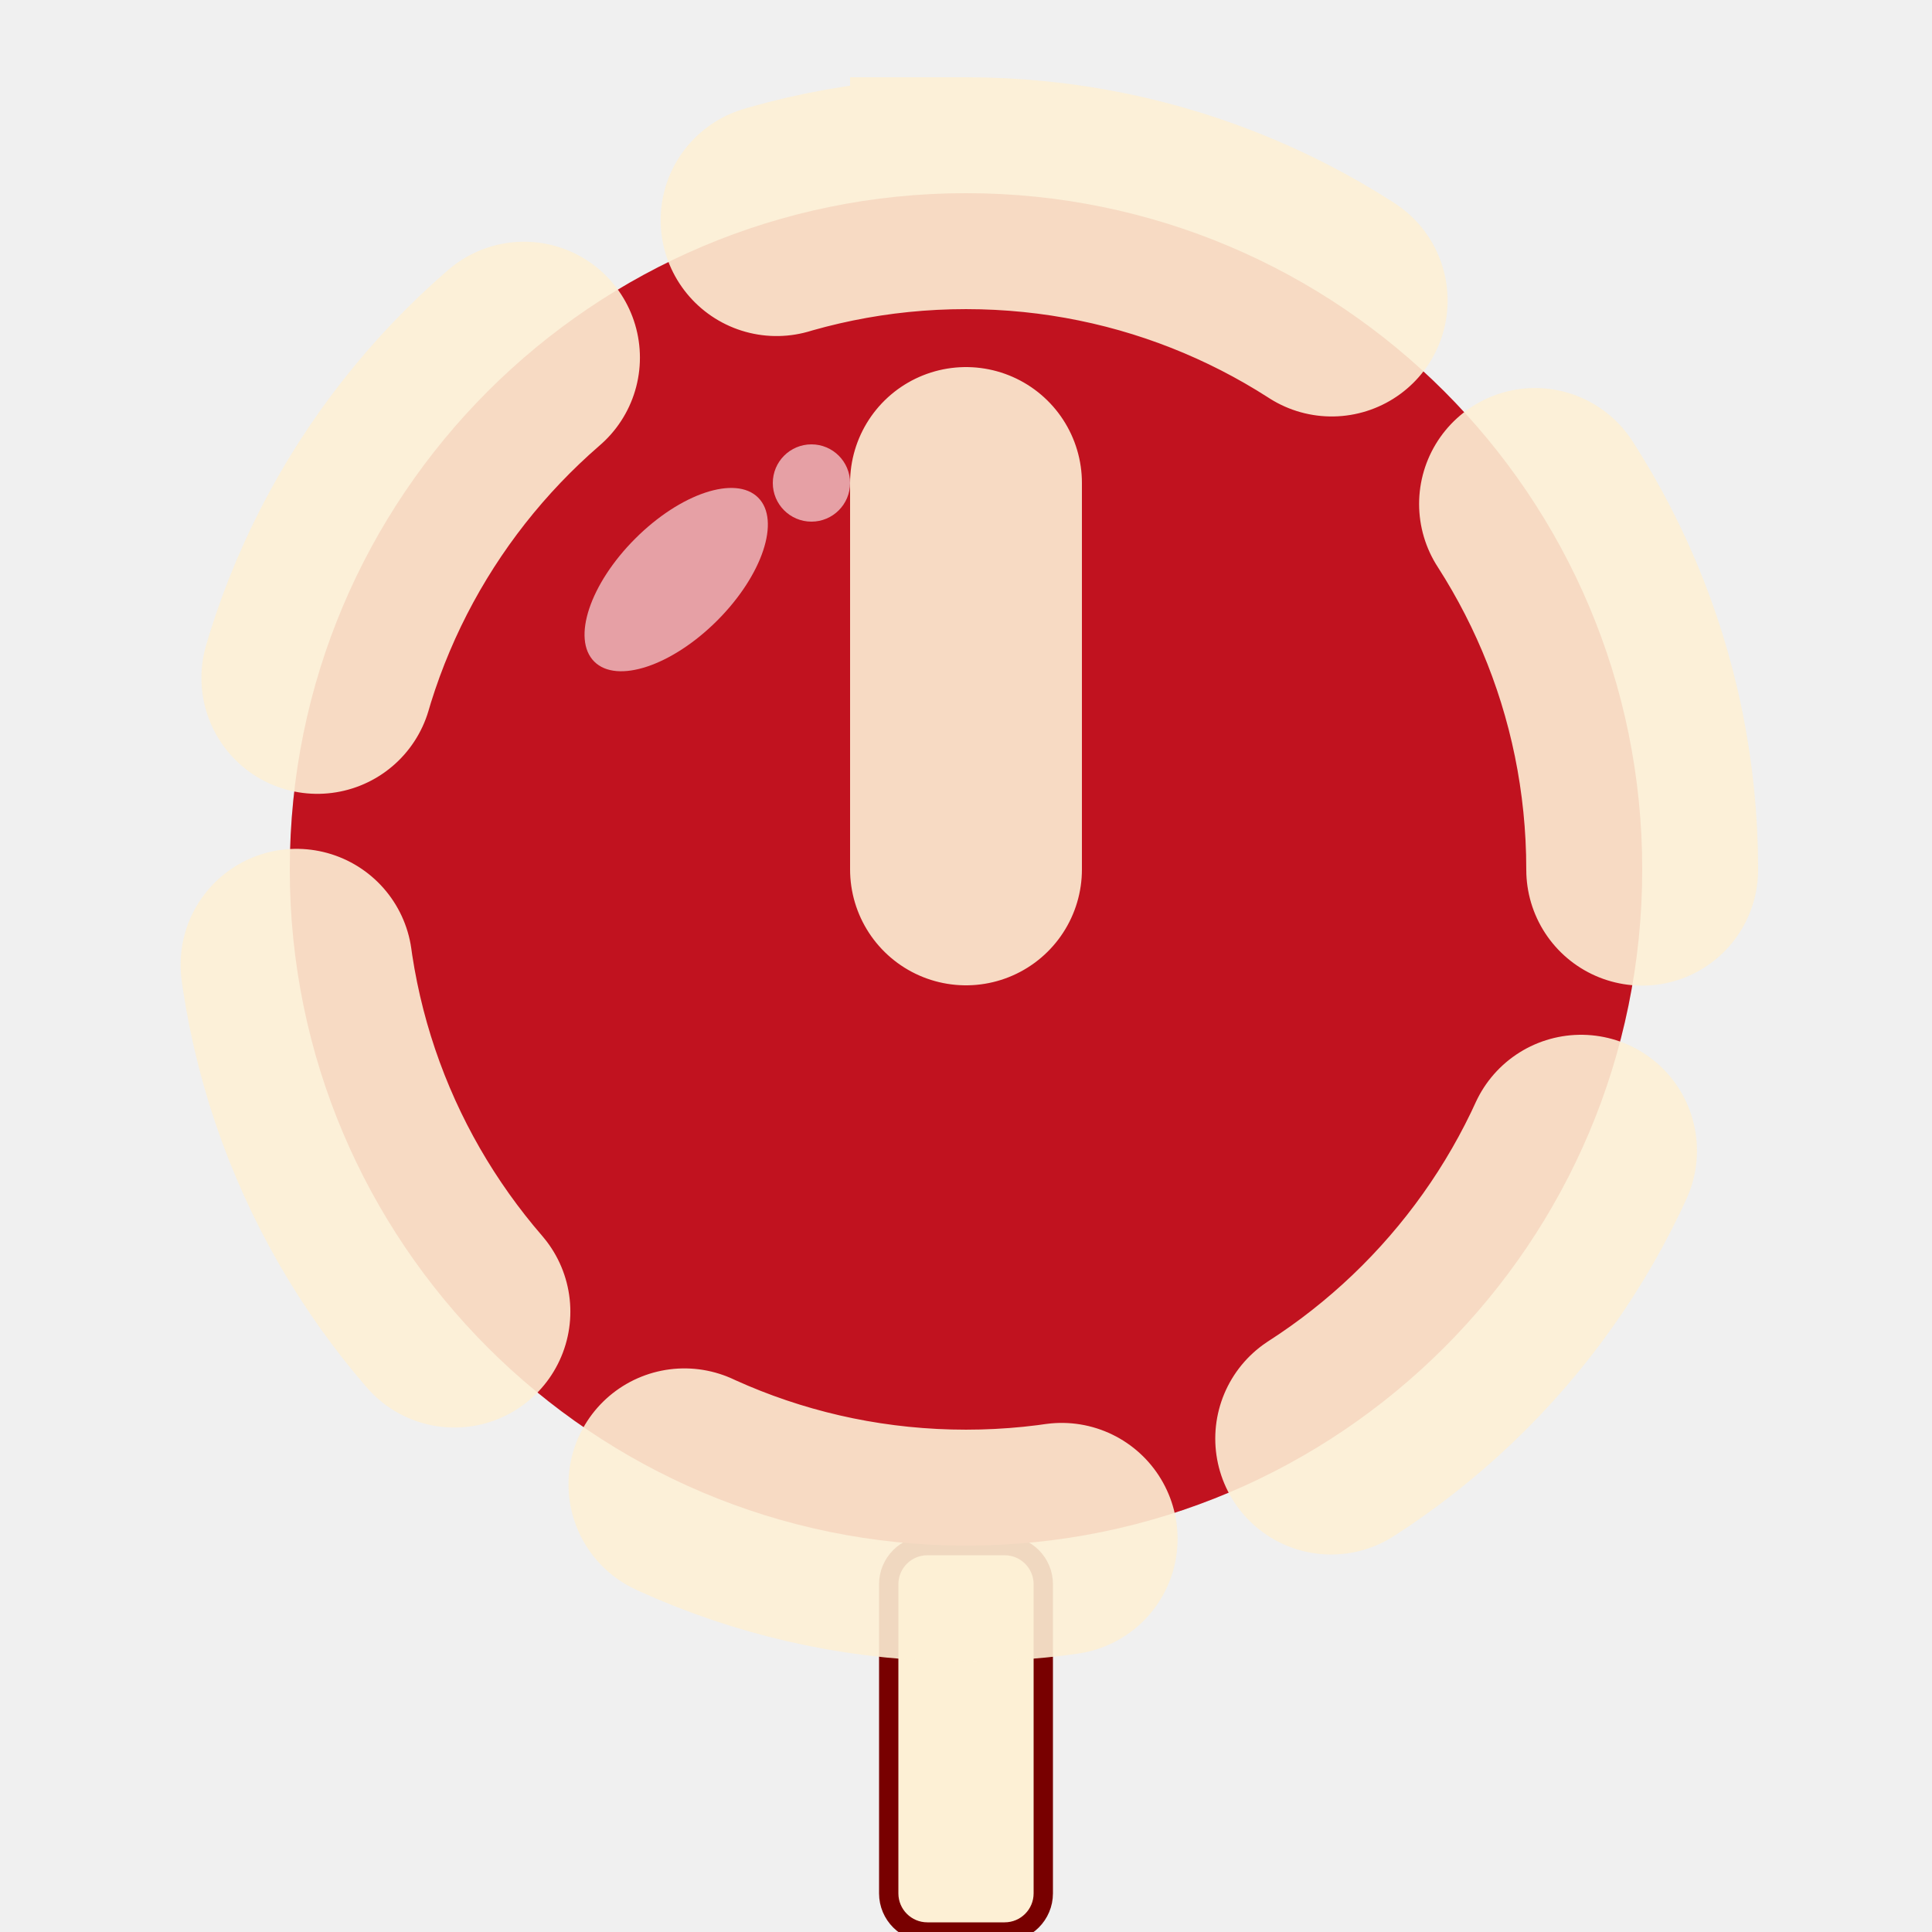
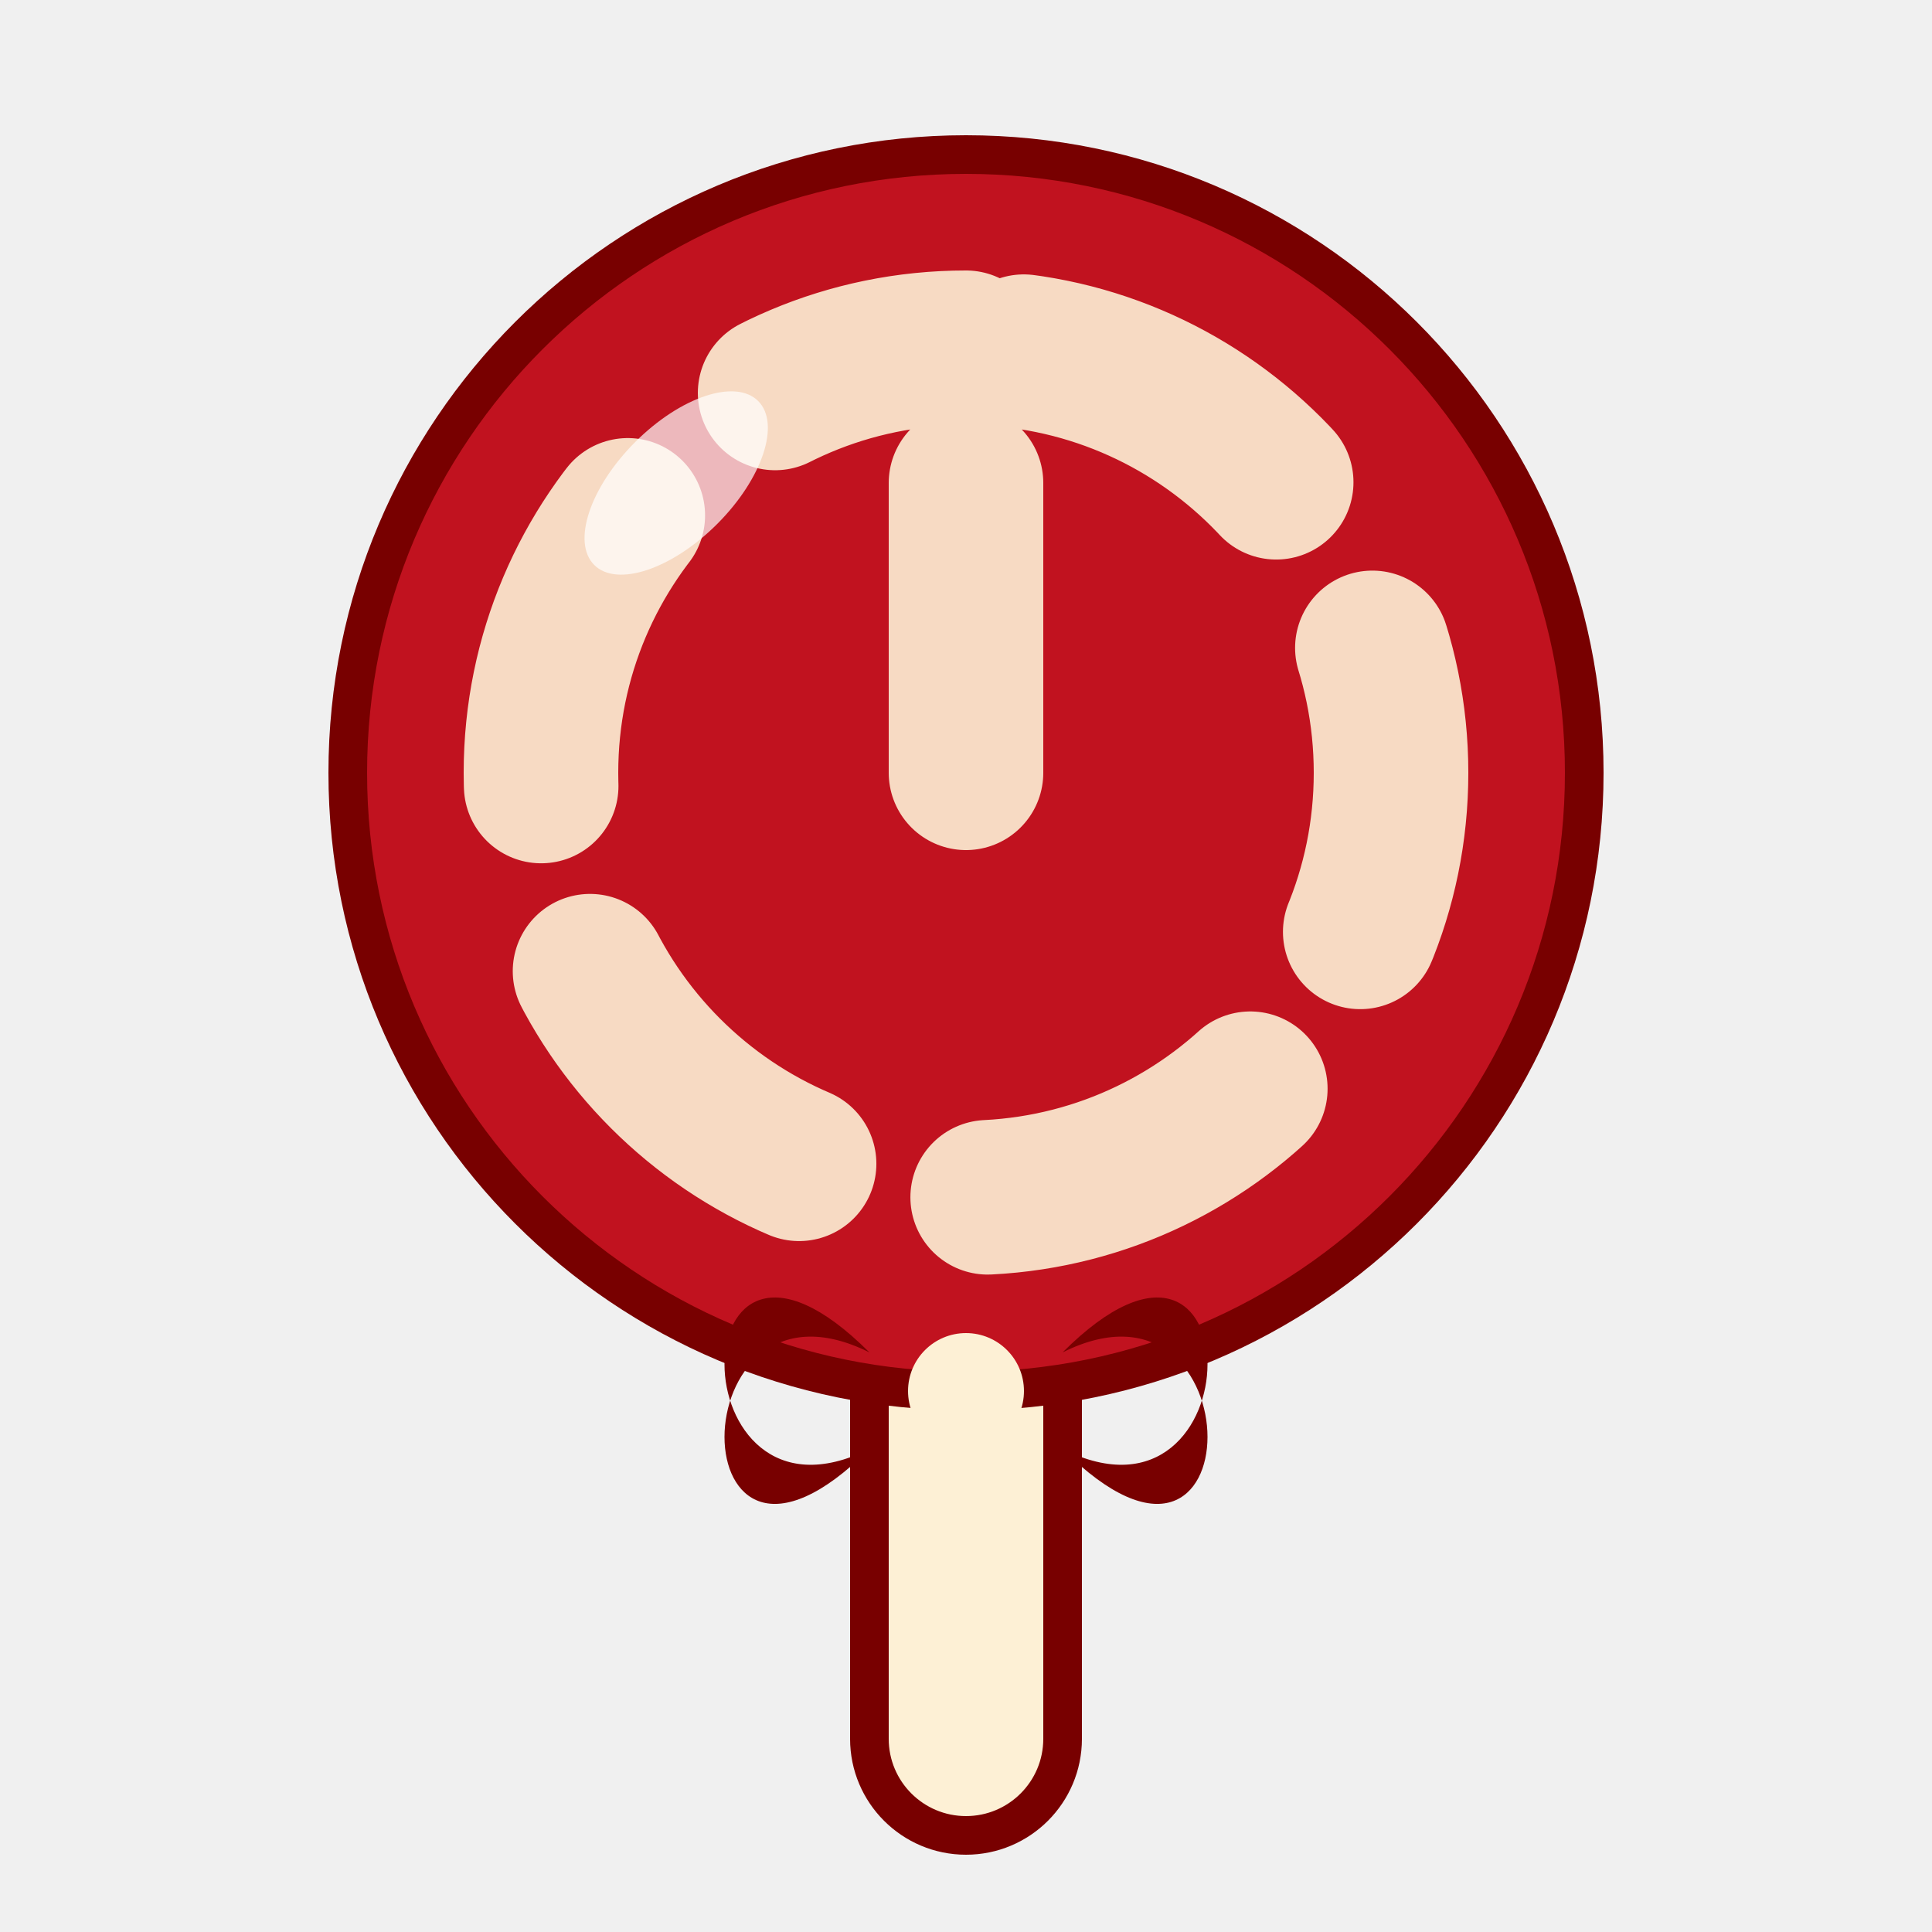
<svg xmlns="http://www.w3.org/2000/svg" viewBox="0 0 100 100" fill="none">
-   <rect x="46" y="80" width="8" height="20" rx="2" fill="#fdf0d5" stroke="#780000" stroke-width="1" />
-   <circle cx="50" cy="45" r="35" fill="#780000" opacity="0.1" />
-   <circle cx="50" cy="45" r="35" fill="#c1121f" />
-   <path d="M50 45             m 0 0            l 0 -35            a 35 35 0 0 1 0 70            a 35 35 0 0 1 0 -70" stroke="#fdf0d5" stroke-width="12" stroke-linecap="round" stroke-dasharray="20 15" opacity="0.9" fill="none" />
-   <ellipse cx="35" cy="30" rx="6" ry="3" fill="#ffffff" opacity="0.6" transform="rotate(-45 35 30)" />
-   <circle cx="42" cy="25" r="2" fill="#ffffff" opacity="0.6" />
+   <rect x="45" y="50" width="10" height="45" rx="5" fill="#fdf0d5" stroke="#780000" stroke-width="2" />
+   <circle cx="50" cy="40" r="32" fill="#780000" opacity="0.2" />
+   <circle cx="50" cy="40" r="32" fill="#c1121f" stroke="#780000" stroke-width="2" />
+   <path d="M50 40             m 0 0            l 0 -22            a 22 22 0 0 1 0 44            a 22 22 0 0 1 0 -44" stroke="#fdf0d5" stroke-width="8" stroke-linecap="round" stroke-dasharray="15 10" opacity="0.9" fill="none" />
+   <path d="M45 70 C 35 60, 35 80, 45 75 C 35 85, 35 65, 45 70 Z" fill="#780000" />
+   <path d="M55 70 C 65 60, 65 80, 55 75 C 65 85, 65 65, 55 70 Z" fill="#780000" />
+   <circle cx="50" cy="72" r="3" fill="#fdf0d5" />
+   <ellipse cx="35" cy="25" rx="6" ry="3" fill="#ffffff" opacity="0.7" transform="rotate(-45 35 25)" />
</svg>
